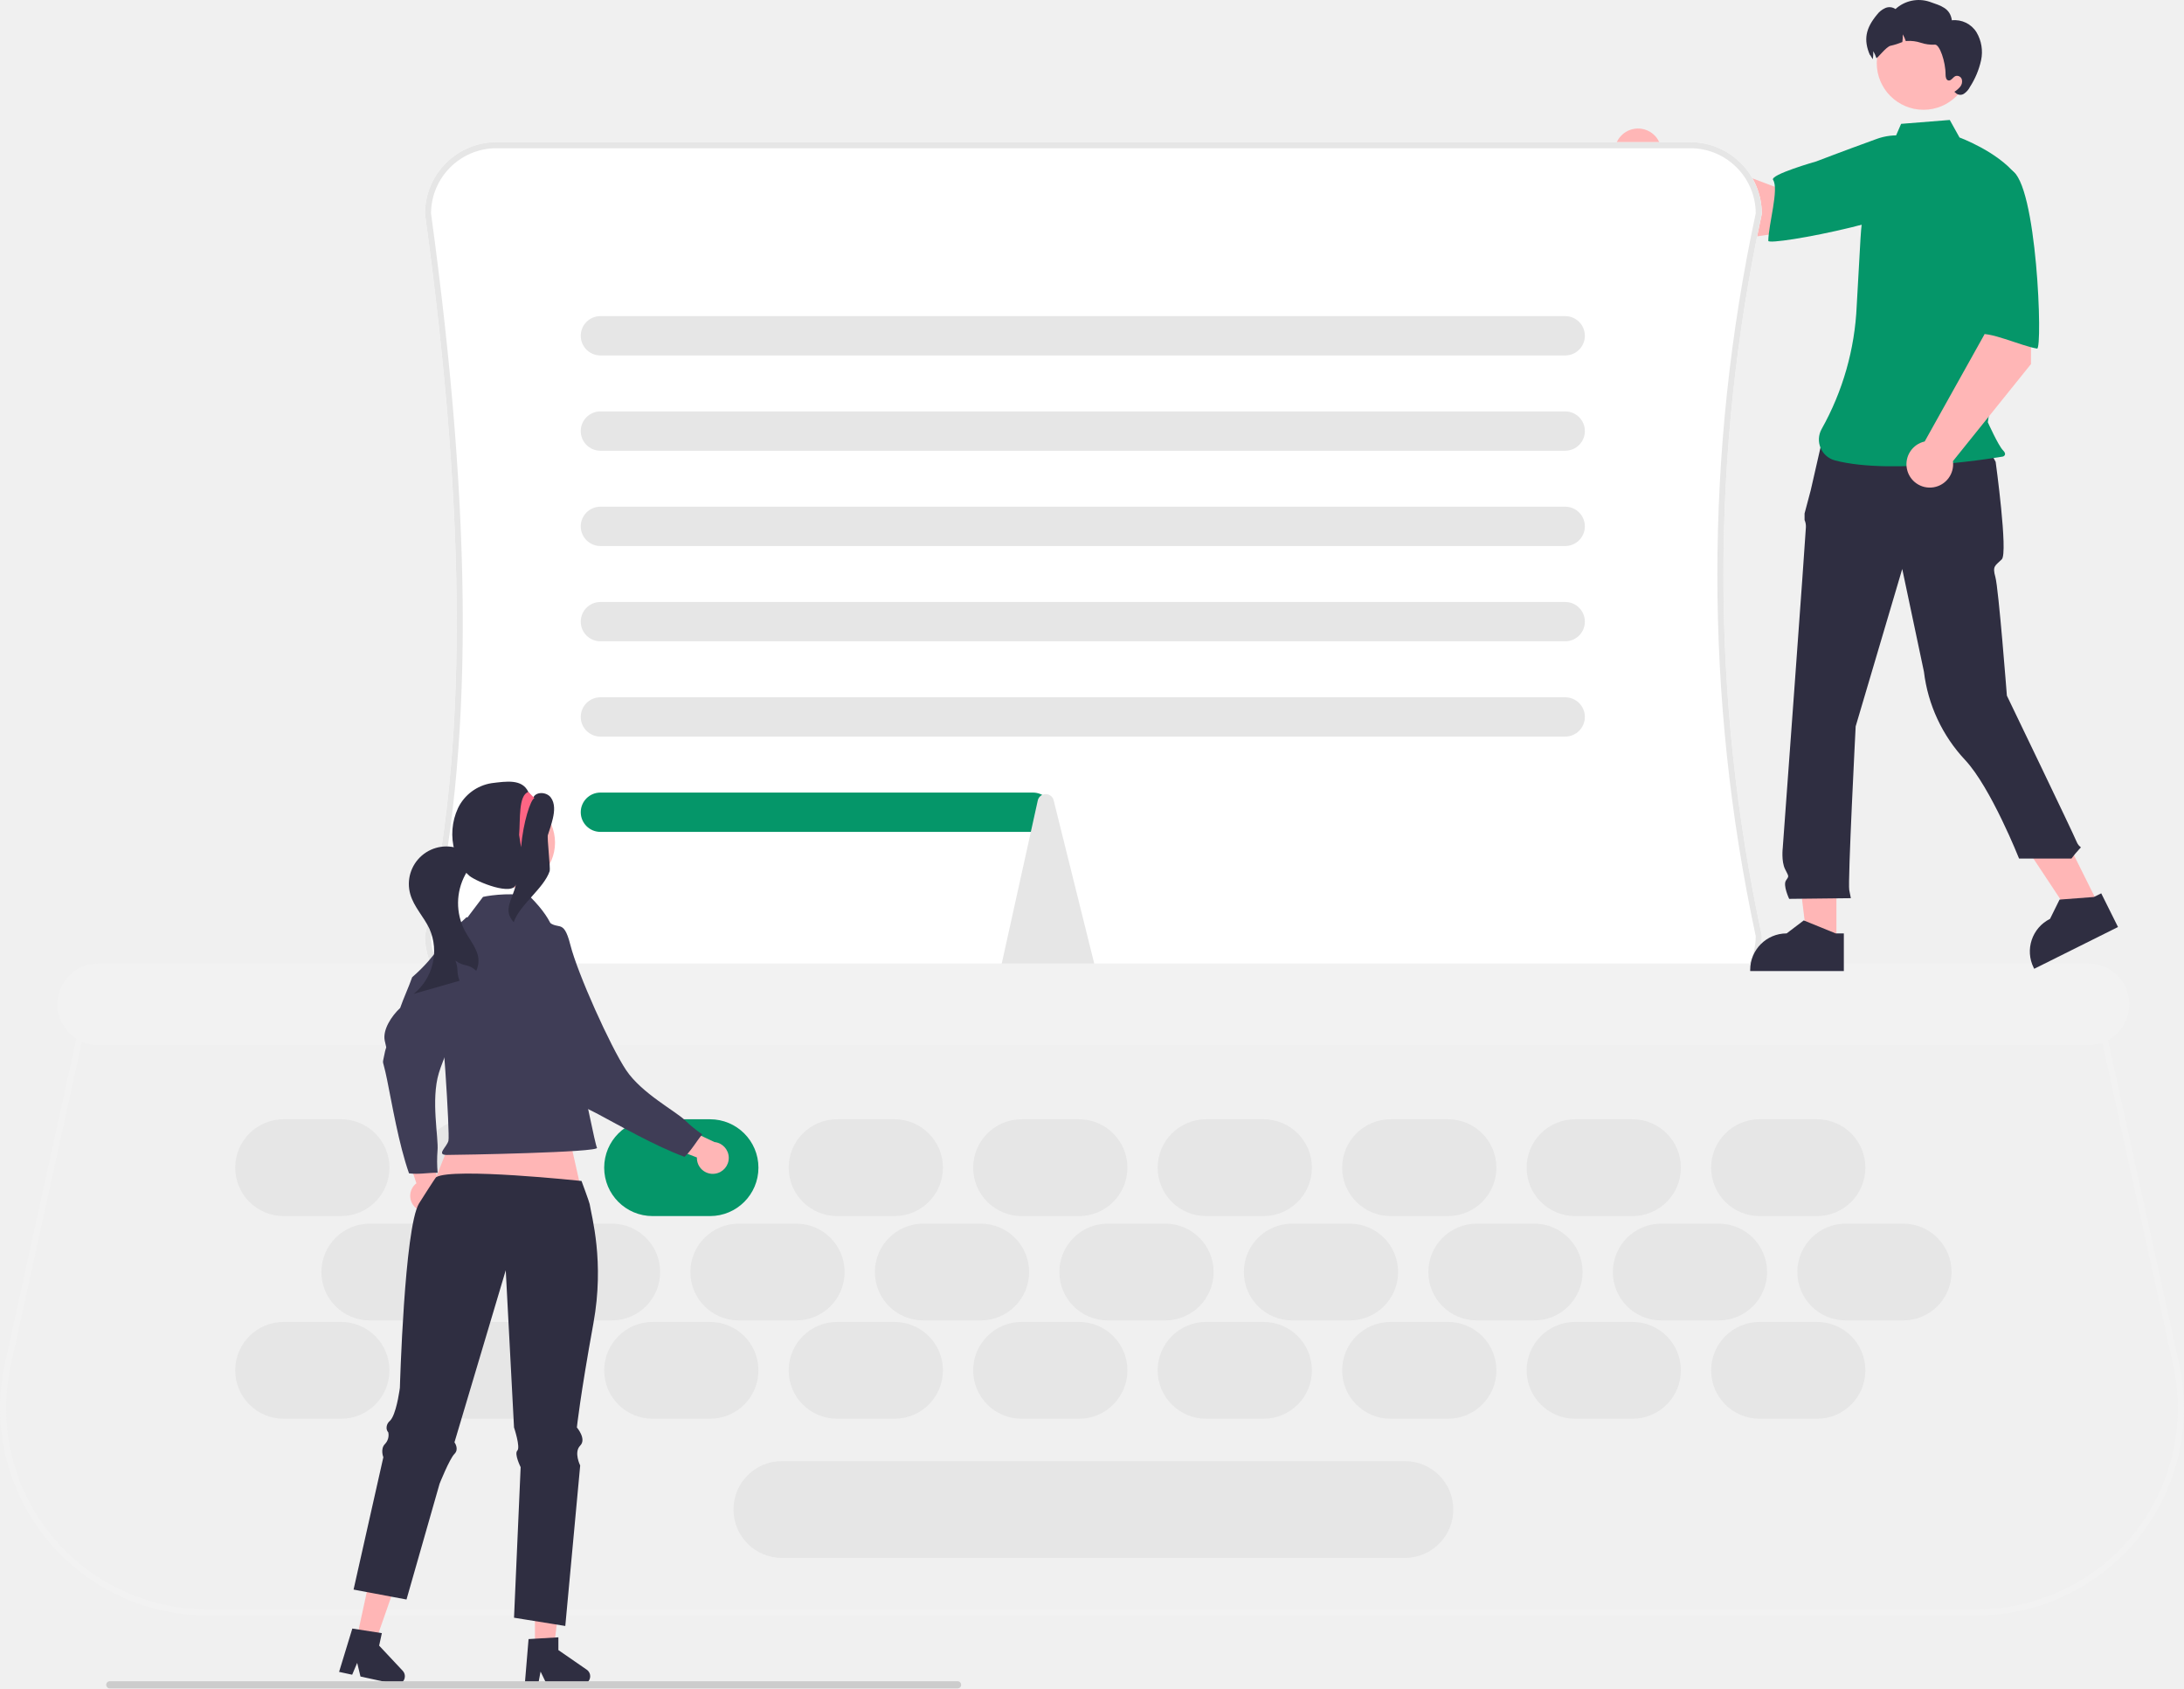
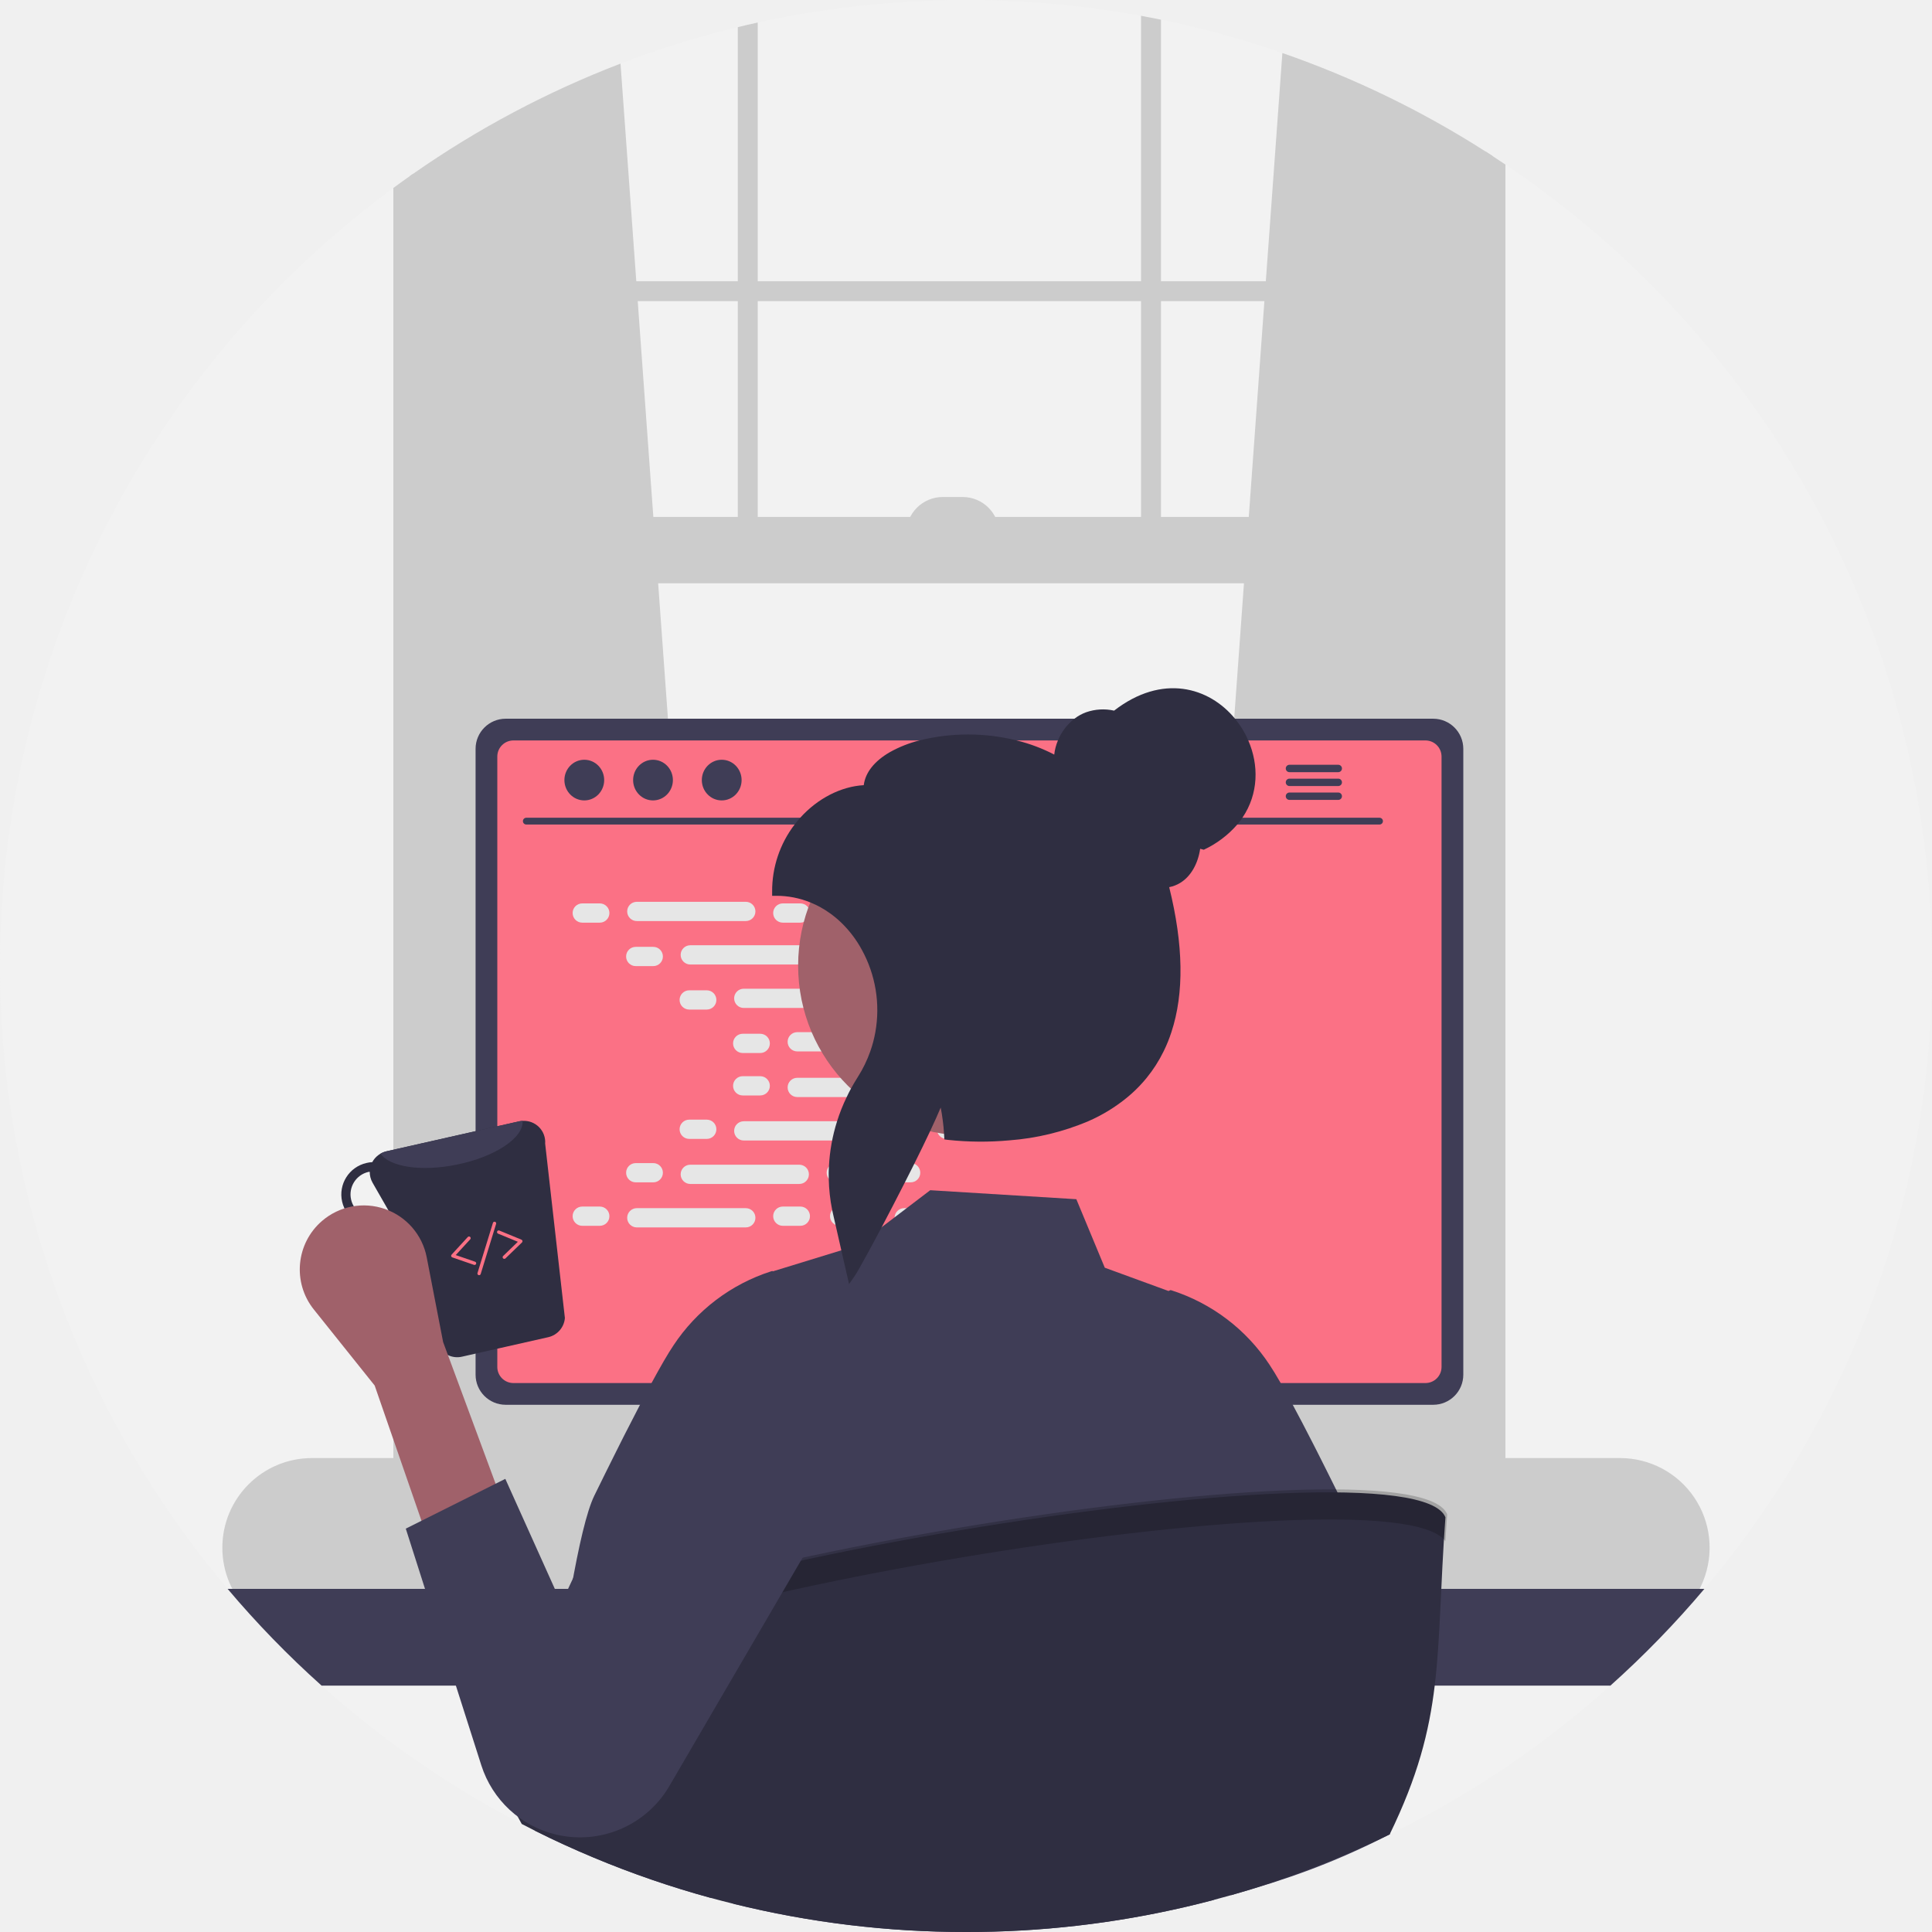
- <svg xmlns="http://www.w3.org/2000/svg" data-name="Layer 1" width="722.113" height="558.151" viewBox="0 0 722.113 558.151">
-   <path d="M892.077,705.041h-585.082a68.496,68.496,0,0,1-66.896-83.213l26.134-118.787H932.84l26.134,118.787a68.496,68.496,0,0,1-66.896,83.213Zm-624.237-200-25.788,117.217a66.497,66.497,0,0,0,64.943,80.783h585.082a66.497,66.497,0,0,0,64.943-80.783l-25.788-117.217Z" transform="translate(-238.4798 -171.0368)" fill="#f2f2f2" />
-   <path d="M817.785,249.415l30.69-4.574-4.848-21.349-18.4,9.267-37.961-14.307a7.717,7.717,0,1,0-5.048,10.199Z" transform="translate(-238.4798 -171.0368)" fill="#ffb6b6" />
-   <path d="M880.164,233.455c-2.373,8.995-57.048,19.141-57.02,17.195.078-5.531,3.593-17.135,1.585-20.146-1.148-1.722,14.313-6.121,14.313-6.121s8.533-3.285,19.596-7.293a19.721,19.721,0,0,1,18.85,2.604S882.537,224.461,880.164,233.455Z" transform="translate(-238.4798 -171.0368)" fill="#059669" />
-   <path d="M351.247,608.037h-19a16,16,0,0,0,0,32h19a16,16,0,0,0,0-32Z" transform="translate(-238.4798 -171.0368)" fill="#e6e6e6" />
-   <path d="M412.247,608.037h-19a16,16,0,0,0,0,32h19a16,16,0,0,0,0-32Z" transform="translate(-238.4798 -171.0368)" fill="#e6e6e6" />
-   <path d="M473.247,608.037h-19a16,16,0,0,0,0,32h19a16,16,0,0,0,0-32Z" transform="translate(-238.4798 -171.0368)" fill="#e6e6e6" />
-   <path d="M534.247,608.037h-19a16,16,0,0,0,0,32h19a16,16,0,0,0,0-32Z" transform="translate(-238.4798 -171.0368)" fill="#e6e6e6" />
-   <path d="M595.247,608.037h-19a16,16,0,0,0,0,32h19a16,16,0,0,0,0-32Z" transform="translate(-238.4798 -171.0368)" fill="#e6e6e6" />
-   <path d="M656.247,608.037h-19a16,16,0,0,0,0,32h19a16,16,0,0,0,0-32Z" transform="translate(-238.4798 -171.0368)" fill="#e6e6e6" />
-   <path d="M717.247,608.037h-19a16,16,0,0,0,0,32h19a16,16,0,0,0,0-32Z" transform="translate(-238.4798 -171.0368)" fill="#e6e6e6" />
-   <path d="M778.247,608.037h-19a16,16,0,0,0,0,32h19a16,16,0,0,0,0-32Z" transform="translate(-238.4798 -171.0368)" fill="#e6e6e6" />
-   <path d="M839.247,608.037h-19a16,16,0,0,0,0,32h19a16,16,0,0,0,0-32Z" transform="translate(-238.4798 -171.0368)" fill="#e6e6e6" />
-   <path d="M351.247,541.037h-19a16,16,0,0,0,0,32h19a16,16,0,0,0,0-32Z" transform="translate(-238.4798 -171.0368)" fill="#e6e6e6" />
-   <path d="M412.247,541.037h-19a16,16,0,0,0,0,32h19a16,16,0,0,0,0-32Z" transform="translate(-238.4798 -171.0368)" fill="#e6e6e6" />
-   <path d="M473.247,541.037h-19a16,16,0,0,0,0,32h19a16,16,0,0,0,0-32Z" transform="translate(-238.4798 -171.0368)" fill="#059669" />
-   <path d="M534.247,541.037h-19a16,16,0,0,0,0,32h19a16,16,0,0,0,0-32Z" transform="translate(-238.4798 -171.0368)" fill="#e6e6e6" />
-   <path d="M595.247,541.037h-19a16,16,0,0,0,0,32h19a16,16,0,0,0,0-32Z" transform="translate(-238.4798 -171.0368)" fill="#e6e6e6" />
-   <path d="M656.247,541.037h-19a16,16,0,0,0,0,32h19a16,16,0,0,0,0-32Z" transform="translate(-238.4798 -171.0368)" fill="#e6e6e6" />
-   <path d="M717.247,541.037h-19a16,16,0,0,0,0,32h19a16,16,0,0,0,0-32Z" transform="translate(-238.4798 -171.0368)" fill="#e6e6e6" />
-   <path d="M778.247,541.037h-19a16,16,0,0,0,0,32h19a16,16,0,0,0,0-32Z" transform="translate(-238.4798 -171.0368)" fill="#e6e6e6" />
-   <path d="M839.247,541.037h-19a16,16,0,0,0,0,32h19a16,16,0,0,0,0-32Z" transform="translate(-238.4798 -171.0368)" fill="#e6e6e6" />
-   <path d="M379.747,575.537h-19a16,16,0,0,0,0,32h19a16,16,0,0,0,0-32Z" transform="translate(-238.4798 -171.0368)" fill="#e6e6e6" />
-   <path d="M440.747,575.537h-19a16,16,0,0,0,0,32h19a16,16,0,0,0,0-32Z" transform="translate(-238.4798 -171.0368)" fill="#e6e6e6" />
-   <path d="M501.747,575.537h-19a16,16,0,0,0,0,32h19a16,16,0,0,0,0-32Z" transform="translate(-238.4798 -171.0368)" fill="#e6e6e6" />
-   <path d="M562.747,575.537h-19a16,16,0,0,0,0,32h19a16,16,0,0,0,0-32Z" transform="translate(-238.4798 -171.0368)" fill="#e6e6e6" />
-   <path d="M623.747,575.537h-19a16,16,0,0,0,0,32h19a16,16,0,0,0,0-32Z" transform="translate(-238.4798 -171.0368)" fill="#e6e6e6" />
-   <path d="M684.747,575.537h-19a16,16,0,0,0,0,32h19a16,16,0,0,0,0-32Z" transform="translate(-238.4798 -171.0368)" fill="#e6e6e6" />
-   <path d="M745.747,575.537h-19a16,16,0,0,0,0,32h19a16,16,0,0,0,0-32Z" transform="translate(-238.4798 -171.0368)" fill="#e6e6e6" />
-   <path d="M806.747,575.537h-19a16,16,0,0,0,0,32h19a16,16,0,0,0,0-32Z" transform="translate(-238.4798 -171.0368)" fill="#e6e6e6" />
-   <path d="M867.747,575.537h-19a16,16,0,0,0,0,32h19a16,16,0,0,0,0-32Z" transform="translate(-238.4798 -171.0368)" fill="#e6e6e6" />
-   <path d="M797.379,504.037H402.615a23.645,23.645,0,0,1-23.618-23.618l.026-.226c13.966-60.428,13.96-136.182-.017-238.402l-.009-.136a23.645,23.645,0,0,1,23.618-23.618H797.379A23.645,23.645,0,0,1,820.997,241.655l-.022.209a566.872,566.872,0,0,0,0,238.346l.022.209A23.645,23.645,0,0,1,797.379,504.037Z" transform="translate(-238.4798 -171.0368)" fill="#fff" />
-   <path d="M797.379,504.037H402.615a23.645,23.645,0,0,1-23.618-23.618l.026-.226c13.966-60.428,13.96-136.182-.017-238.402l-.009-.136a23.645,23.645,0,0,1,23.618-23.618H797.379A23.645,23.645,0,0,1,820.997,241.655l-.022.209a566.872,566.872,0,0,0,0,238.346l.022.209A23.645,23.645,0,0,1,797.379,504.037ZM380.997,480.531a21.643,21.643,0,0,0,21.618,21.506H797.379a21.643,21.643,0,0,0,21.618-21.514,568.845,568.845,0,0,1,0-238.973,21.643,21.643,0,0,0-21.618-21.514H402.615a21.643,21.643,0,0,0-21.618,21.551C394.989,343.956,394.99,419.893,380.997,480.531Z" transform="translate(-238.4798 -171.0368)" fill="#e6e6e6" />
-   <path d="M755.997,288.537h-319a6.5,6.5,0,0,1,0-13h319a6.5,6.5,0,0,1,0,13Z" transform="translate(-238.4798 -171.0368)" fill="#e6e6e6" />
-   <path d="M755.997,320.037h-319a6.5,6.5,0,0,1,0-13h319a6.5,6.5,0,0,1,0,13Z" transform="translate(-238.4798 -171.0368)" fill="#e6e6e6" />
-   <path d="M755.997,351.537h-319a6.5,6.5,0,0,1,0-13h319a6.5,6.5,0,0,1,0,13Z" transform="translate(-238.4798 -171.0368)" fill="#e6e6e6" />
-   <path d="M755.997,383.037h-319a6.5,6.5,0,0,1,0-13h319a6.5,6.5,0,0,1,0,13Z" transform="translate(-238.4798 -171.0368)" fill="#e6e6e6" />
-   <path d="M755.997,414.537h-319a6.5,6.5,0,0,1,0-13h319a6.5,6.5,0,0,1,0,13Z" transform="translate(-238.4798 -171.0368)" fill="#e6e6e6" />
-   <path d="M579.997,446.037h-143a6.5,6.5,0,0,1,0-13h143a6.5,6.5,0,0,1,0,13Z" transform="translate(-238.4798 -171.0368)" fill="#059669" />
-   <path d="M598.178,495.537H571.855a2.658,2.658,0,0,1-2.069-1.02,3.174,3.174,0,0,1-.601-2.652l12.387-56.046a2.7,2.7,0,0,1,5.32-.081l13.936,56.045a3.175,3.175,0,0,1-.558,2.704A2.657,2.657,0,0,1,598.178,495.537Z" transform="translate(-238.4798 -171.0368)" fill="#e6e6e6" />
-   <path d="M928.997,516.537h-658a13.5,13.5,0,0,1,0-27h658a13.5,13.5,0,0,1,0,27Z" transform="translate(-238.4798 -171.0368)" fill="#f2f2f2" />
-   <polygon points="607.193 311.693 597.591 311.692 593.024 274.657 607.195 274.658 607.193 311.693" fill="#ffb6b6" />
-   <path d="M848.121,492.037l-30.96-.001v-.392a12.051,12.051,0,0,1,12.05-12.05h.001l5.655-4.29,10.551,4.291,2.703 0Z" transform="translate(-238.4798 -171.0368)" fill="#2f2e41" />
-   <polygon points="693.95 299.209 685.357 303.492 664.747 272.384 677.431 266.063 693.95 299.209" fill="#ffb6b6" />
-   <path d="M938.774,477.484l-27.709,13.81-.175-.35a12.051,12.051,0,0,1,5.409-16.16l.001-0,3.147-6.363,11.357-.867,2.419-1.206Z" transform="translate(-238.4798 -171.0368)" fill="#2f2e41" />
-   <path d="M841.419,314.529l52.945,1.853,3.959,7.352s4.146,30.079,2.023,32.203-3.185,2.123-2.123,5.84,3.807,39.222,3.807,39.222,21.871,45.366,22.933,48.021,2.123,1.593,1.062,2.654A39.098,39.098,0,0,0,923.369,454.859H906.064s-9.317-23.503-17.846-32.593a51.635,51.635,0,0,1-13.612-29.178l-7.175-33.965L852.036,411.148s-2.654,51.494-2.123,54.149l.531,2.654-20.396.228s-2.123-4.475-1.062-6.067.998-1.158-.297-3.764-.764-7.023-.764-7.023,7.655-104.412,7.655-106.005a5.295,5.295,0,0,0-.441-2.388V340.77l2.034-7.66Z" transform="translate(-238.4798 -171.0368)" fill="#2f2e41" />
-   <path d="M864.246,218.467c-3.446,2.049-5.508,5.813-6.691,9.644a91.389,91.389,0,0,0-3.927,21.835l-1.25,22.187a91.35,91.35,0,0,1-11.627,40.784,7.13,7.13,0,0,0,4.46,10.325c19.189,5.035,55.533-1.287,55.533-1.287s1.548-.516,0-2.064-5.021-9.288-5.021-9.288l4.128-27.117,5.16-54.697c-6.192-7.74-18.645-12.303-18.645-12.303l-3.218-5.792-16.089,1.287Z" transform="translate(-238.4798 -171.0368)" fill="#059669" />
-   <circle cx="635.979" cy="20.834" r="15.455" fill="#ffb8b8" />
-   <path d="M893.503,190.953a26.877,26.877,0,0,1-3.676,8.807,5.995,5.995,0,0,1-2.005,2.277,2.192,2.192,0,0,1-2.785-.348l-.376-.306a7.976,7.976,0,0,0,1.949-1.692,2.716,2.716,0,0,0,.522-2.43,1.673,1.673,0,0,0-2.047-1.093c-.905.355-1.455,1.664-2.402,1.462-.766-.167-.926-1.177-.926-1.97.028-4.149-1.977-10.046-3.53-9.865a12.519,12.519,0,0,1-4.63-.62,12.13,12.13,0,0,0-4.637-.592c-.111.014-.223.035-.341.056a10.267,10.267,0,0,0-1.03-2.249,12.014,12.014,0,0,1-.125,2.548,23.832,23.832,0,0,1-3.857,1.218c-1.434.202-4.588,4.491-4.734,4.052a10.268,10.268,0,0,0-1.03-2.249,12.014,12.014,0,0,1-.125,2.548c-.007.035-.007.063-.014.097-.696-.926-1.121-2.054-.884-1.191-2.332-5.277-1.427-9.058,2.242-13.506a7.055,7.055,0,0,1,2.75-2.207,3.468,3.468,0,0,1,3.384.334,11.384,11.384,0,0,1,11.292-2.409c3.822,1.33,6.767,2.11,7.352,6.12a8.509,8.509,0,0,1,8.153,3.968A12.85,12.85,0,0,1,893.503,190.953Z" transform="translate(-238.4798 -171.0368)" fill="#2f2e41" />
-   <path d="M909.997,291.385l.025-31.029-21.832,1.63,6.437,19.57-19.775,35.421a7.717,7.717,0,1,0,9.338,6.504Z" transform="translate(-238.4798 -171.0368)" fill="#ffb6b6" />
-   <path d="M903.458,227.33c8.544,3.68,10.475,59.255,8.554,58.939-5.458-.896-16.413-6.093-19.688-4.554-1.873.88-3.932-15.062-3.932-15.062s-1.984-8.926-4.308-20.461a19.721,19.721,0,0,1,5.369-18.256S894.914,223.651,903.458,227.33Z" transform="translate(-238.4798 -171.0368)" fill="#059669" />
-   <path d="M375.817,570.227a5.239,5.239,0,0,1,.342-8.026l-5.866-17.669,9.343,2.51,4.138,16.394a5.267,5.267,0,0,1-7.957,6.791Z" transform="translate(-238.4798 -171.0368)" fill="#ffb6b6" />
-   <path d="M392.751,474.231c1.55.889,10.722-1.313,12.514-.687-.989,6.033,4.382,3.769-1.45,11.692s-17.578,31.679-20.247,40.558-.027,21.391-.427,25.599a43.667,43.667,0,0,0,.036,7.324c-3.151-.04-6.257.614-9.457.196-3.413-9.657-5.708-23.403-7.266-31s-1.615-4.384-.901-8.183.888-1.038.137-4.672,2.285-8.2,5.091-10.803c1.21-3.479,2.773-6.723,3.97-10.165C383.525,486.435,384.102,482.013,392.751,474.231Z" transform="translate(-238.4798 -171.0368)" fill="#3f3d56" />
-   <path d="M474.884,559.027a5.239,5.239,0,0,1-5.979-5.365l-17.369-6.701,7.876-5.618,15.286,7.225a5.267,5.267,0,0,1,.185,10.459Z" transform="translate(-238.4798 -171.0368)" fill="#ffb6b6" />
-   <path d="M411.534,484.94c1.671-.632,5.801-9.113,7.423-10.098,4.029,4.598,5.695-.987,8.105,8.551s13.284,33.706,18.443,41.409,16.497,13.617,19.492,16.6a43.666,43.666,0,0,0,5.677,4.627c-2.033,2.407-3.503,5.221-5.859,7.426-9.625-3.503-21.695-10.468-28.551-14.094s-4.411-1.54-6.89-4.506-.237-1.345-3.52-3.075-4.878-6.976-5.105-10.797c-1.917-3.145-3.428-6.413-5.325-9.526C415.093,499.819,412.046,496.563,411.534,484.94Z" transform="translate(-238.4798 -171.0368)" fill="#3f3d56" />
-   <polygon points="186.123 366.39 194.791 405.071 139.247 401.616 154.351 363.627 186.123 366.39" fill="#ffb6b6" />
-   <polygon points="176.874 544.917 183.113 544.916 186.081 520.851 176.873 520.851 176.874 544.917" fill="#ffb6b6" />
-   <path d="M413.241,712.875l9.863-.589v4.226l9.377,6.476a2.64,2.64,0,0,1-1.5,4.812h-11.742l-2.024-4.18-.79,4.18h-4.427Z" transform="translate(-238.4798 -171.0368)" fill="#2f2e41" />
-   <polygon points="117.905 541.813 124.002 543.135 132.005 520.246 123.006 518.294 117.905 541.813" fill="#ffb6b6" />
-   <path d="M354.972,709.393l9.764,1.516-.896,4.13,7.791,8.317a2.64,2.64,0,0,1-2.486,4.384l-11.475-2.489-1.092-4.514-1.658,3.917-4.327-.939Z" transform="translate(-238.4798 -171.0368)" fill="#2f2e41" />
-   <path d="M434.689,608.453c-4.379,24.065-5.473,34.455-5.473,34.455s3.284,3.828,1.095,6.018,0,6.562,0,6.562l-4.923,53.053-3.963-.642-9.546-1.535-3.443-.556,2.189-49.769s-2.189-4.379-1.095-5.473c1.095-1.095-1.095-7.657-1.095-7.657l-2.734-51.958-16.958,56.881s1.645,2.189,0,3.828c-1.639,1.639-4.917,9.846-4.917,9.846l-10.085,35.287-.856,2.997-5.259-.985-5.724-1.076-1.052-.196-1.871-.355-1.205-.226-.41-.073-1.981-.373.599-2.66.312-1.4,8.531-37.892.196-.875.208-.923s-1.095-2.734.544-4.379a4.274,4.274,0,0,0,1.095-3.828,1.493,1.493,0,0,1-.147-.183,2.27,2.27,0,0,1-.391-.893,2.961,2.961,0,0,1,1.089-2.752,4.67,4.67,0,0,0,.777-1.113c1.663-3.15,2.501-9.822,2.501-9.822s1.48-52.845,6.323-60.917c.257-.422,5.399-8.523,5.668-8.688,5.467-3.278,48.063,1.25,48.063,1.25s2.58,6.931,2.696,7.652C434.075,573.136,438.401,588.039,434.689,608.453Z" transform="translate(-238.4798 -171.0368)" fill="#2f2e41" />
-   <path d="M421.746,481.165s.922-4.784-7.935-13.641c-4.689-1.563-12.813-.652-15.629,0-13.024,17.192-10.692,14.159-14.083,23.764a13.529,13.529,0,0,0-.928,6.838c1.563,7.815,4.1,47.928,3.579,50.012s-4.168,4.689-.521,4.689,50.675-.823,49.633-2.386S421.746,481.165,421.746,481.165Z" transform="translate(-238.4798 -171.0368)" fill="#3f3d56" />
-   <circle cx="168.577" cy="278.545" r="14.938" fill="#ffb6b6" />
-   <path d="M394.401,455.23c-.082,1.812-1.217,3.373-2.094,4.959a19.789,19.789,0,0,0-.184,18.46c1.219,2.313,2.907,4.377,3.875,6.806a7.731,7.731,0,0,1-.061,6.522c-2.618-2.519-3.896-1.189-6.869-3.388,1.169,3.277.172,3.383,1.346,6.657q-7.569,2.161-15.144,4.334a18.252,18.252,0,0,0,5.221-21.482c-1.846-3.958-5.146-7.221-6.347-11.427a12.399,12.399,0,0,1,17.042-14.713C392.886,451.472,394.483,453.447,394.401,455.23Z" transform="translate(-238.4798 -171.0368)" fill="#2f2e41" />
-   <path d="M413.163,432.839c-2.009-4.389-7.309-3.496-12.101-2.917a14.894,14.894,0,0,0-11.159,8.281,20.353,20.353,0,0,0-1.104,14.128,15.478,15.478,0,0,0,4.887,8.239c2.531,2.035,14.429,6.849,15.419,2.704-1.238,5.408-4.46,8.486-.773,12.631,1.91-5.737,9.985-11.186,11.895-16.922.287-.864-.893-11.013-.606-11.876.606-1.82,1.213-3.644,1.651-5.511.55-2.346.762-5.037-.696-6.956s-5.129-1.994-5.866.301" transform="translate(-238.4798 -171.0368)" fill="#2f2e41" />
-   <path d="M410.758,451.107l-.639-4.065c.434-5.056-.274-13.097,3.043-14.203l2.029,2.029C413.909,435.296,411.467,442.856,410.758,451.107Z" transform="translate(-238.4798 -171.0368)" fill="#ff6584" />
-   <path d="M556.269,727.998a1.186,1.186,0,0,1-1.19,1.19h-280.29a1.19,1.19,0,1,1,0-2.38h280.29A1.187,1.187,0,0,1,556.269,727.998Z" transform="translate(-238.4798 -171.0368)" fill="#ccc" />
-   <path d="M702.997,654.041h-206a16,16,0,0,0,0,32h206a16,16,0,0,0,0-32Z" transform="translate(-238.4798 -171.0368)" fill="#e6e6e6" />
+ <svg xmlns="http://www.w3.org/2000/svg" data-name="Layer 1" width="578" height="578" viewBox="0 0 578 578">
+   <path d="M889,450a287.861,287.861,0,0,1-68.09,186.34c-1.6,1.9-3.23,3.77-4.89,5.63a290.588,290.588,0,0,1-67.49,55.99q-8.67,5.205-17.72,9.81c-.61.31-1.23.62-1.84.92-.73.37-1.47.73-2.21,1.09A286.159,286.159,0,0,1,679.24,728q-2.55.72-5.11,1.4a288.588,288.588,0,0,1-65.84,9.49c-1.16.03-2.3.05-3.4.07-.39.01-.77.02-1.15.02-1.25.01-2.49.02-3.74.02a289.271,289.271,0,0,1-69.54-8.43q-3.42-.84-6.81-1.77a285.473,285.473,0,0,1-34.97-12.03q-9-3.75-17.68-8.09c-1.31-.66-2.62-1.32-3.91-2-.55-.27-1.09-.56-1.63-.84a290.458,290.458,0,0,1-81.65-64.06c-1.6-1.79-3.17-3.61-4.72-5.44a289.025,289.025,0,0,1,49.59-419.1c1.64-1.21,3.29-2.41,4.96-3.58q.495-.345.99-.69a286.753,286.753,0,0,1,97.1-43.85c1.98-.49,3.96-.95,5.96-1.38a291.798,291.798,0,0,1,114.68-2.01c1.99.37,3.98.75,5.96,1.16a287.281,287.281,0,0,1,97.1,39.43c.66.42,1.32.84,1.98,1.28,1.33.86,2.66,1.74,3.97,2.63A288.686,288.686,0,0,1,889,450Z" transform="translate(-311 -161)" fill="#f2f2f2" />
+   <path d="M527,599.51l-92.37,8.2-.99.09V213.66q.495-.345.99-.69a288.323,288.323,0,0,1,62.01-32.94l4.72,65.1.43,5.96,4.67,64.56L507.9,335.51l18.93,261.7Z" transform="translate(-311 -161)" fill="#ccc" />
+   <path d="M755.43,206.32c.66.42,1.32.84,1.98,1.28V607.8l-1.98-.18-91.37-8.11.17-2.3L683.16,335.51l1.44-19.86,4.67-64.56.43-5.96,4.95-68.27A287.687,287.687,0,0,1,755.43,206.32Z" transform="translate(-311 -161)" fill="#ccc" />
+   <path d="M755.43,206.32V613.26c0,7.81-5.38,14.16-12,14.16H446.63c-5.48,0-10.13-4.36-11.54-10.31a16.108,16.108,0,0,1-.46-3.85V212.97q-.495.345-.99.69c-1.67,1.17-3.32,2.37-4.96,3.58V613.26a22.919,22.919,0,0,0,6.18,16,17.06,17.06,0,0,0,7.78,4.66,15.118,15.118,0,0,0,3.99.53h296.8a15.249,15.249,0,0,0,4-.53c7.98-2.15,13.95-10.59,13.95-20.66V210.23c-1.31-.89-2.64-1.77-3.97-2.63C756.75,207.16,756.09,206.74,755.43,206.32Z" transform="translate(-311 -161)" fill="#ccc" />
+   <rect x="120.655" y="84.134" width="326.752" height="5.959" fill="#ccc" />
+   <path d="M531.73,169.12c1.98-.49,3.96-.95,5.96-1.38V329.55h-5.96Z" transform="translate(-311 -161)" fill="#ccc" />
+   <path d="M652.37,165.73c1.99.37,3.98.75,5.96,1.16V329.55h-5.96Z" transform="translate(-311 -161)" fill="#ccc" />
+   <path d="M795.65,597.21H404.34a26.82,26.82,0,0,0,0,53.64H795.65a26.76,26.76,0,0,0,20.12-9.11,27.096,27.096,0,0,0,3.02-4.18,25.54,25.54,0,0,0,1.75-3.56,26.803,26.803,0,0,0-24.89-36.79Z" transform="translate(-311 -161)" fill="#ccc" />
+   <rect x="122.642" y="154.649" width="324.766" height="19.863" fill="#ccc" />
+   <path d="M282.045,148.69h5.959a10.925,10.925,0,0,1,10.925,10.925v0a0,0,0,0,1,0,0h-27.809a0,0,0,0,1,0,0v0a10.925,10.925,0,0,1,10.925-10.925Z" fill="#ccc" />
+   <path d="M820.91,636.34a289.004,289.004,0,0,1-28.12,28.95H407.21a289.004,289.004,0,0,1-28.12-28.95Z" transform="translate(-311 -161)" fill="#3f3d56" />
+   <path d="M632.28,536.07H567.36a3.175,3.175,0,0,0-1.03.16,3.448,3.448,0,0,0-2.43,3.3V642.09h71.85V539.53A3.463,3.463,0,0,0,632.28,536.07Zm-24.57,50.6a7.531,7.531,0,0,1-1.56,4.6,7.665,7.665,0,0,1-13.78-4.6v-11.9a7.67,7.67,0,0,1,15.34,0Z" transform="translate(-311 -161)" fill="#2f2e41" />
+   <path d="M563.68,638.81v9.89a1.94,1.94,0,0,0,1.93,1.94h68.43a1.946,1.946,0,0,0,1.93-1.94v-9.89Z" transform="translate(-311 -161)" fill="#3f3d56" />
+   <path d="M739.78,376.02H462.28a9.011,9.011,0,0,0-9,8.99V572.27a9.007,9.007,0,0,0,9,9h277.5a9.007,9.007,0,0,0,9-9V385.01A9.012,9.012,0,0,0,739.78,376.02Z" transform="translate(-311 -161)" fill="#3f3d56" />
+   <path d="M737.46,382.52H464.59a4.82,4.82,0,0,0-4.81,4.82V569.96a4.818,4.818,0,0,0,4.81,4.81H737.46a4.818,4.818,0,0,0,4.81-4.81V387.34A4.821,4.821,0,0,0,737.46,382.52Z" transform="translate(-311 -161)" fill="#fb7185" />
+   <path d="M687.24,650.48l-2.52-11.97a2.992,2.992,0,0,0-1.86-2.17,2.894,2.894,0,0,0-1.06-.2H524.49a2.895,2.895,0,0,0-1.06.2,2.993,2.993,0,0,0-1.86,2.17l-2.52,11.97a2.987,2.987,0,0,0,2.92,3.6H684.31a2.948,2.948,0,0,0,2.32-1.11A2.985,2.985,0,0,0,687.24,650.48Z" transform="translate(-311 -161)" fill="#2f2e41" />
+   <rect x="214.643" y="477.296" width="5" height="3" rx="0.488" fill="#3f3d56" />
+   <rect x="224.643" y="477.296" width="5" height="3" rx="0.488" fill="#3f3d56" />
+   <rect x="234.643" y="477.296" width="5" height="3" rx="0.488" fill="#3f3d56" />
+   <rect x="244.643" y="477.296" width="5" height="3" rx="0.488" fill="#3f3d56" />
+   <rect x="254.643" y="477.296" width="5" height="3" rx="0.488" fill="#3f3d56" />
+   <rect x="264.643" y="477.296" width="5" height="3" rx="0.488" fill="#3f3d56" />
+   <rect x="274.643" y="477.296" width="5" height="3" rx="0.488" fill="#3f3d56" />
+   <rect x="284.643" y="477.296" width="5" height="3" rx="0.488" fill="#3f3d56" />
+   <rect x="294.643" y="477.296" width="5" height="3" rx="0.488" fill="#3f3d56" />
+   <rect x="304.643" y="477.296" width="5" height="3" rx="0.488" fill="#3f3d56" />
+   <rect x="314.643" y="477.296" width="5" height="3" rx="0.488" fill="#3f3d56" />
+   <rect x="324.643" y="477.296" width="5" height="3" rx="0.488" fill="#3f3d56" />
+   <rect x="334.643" y="477.296" width="5" height="3" rx="0.488" fill="#3f3d56" />
+   <rect x="344.643" y="477.296" width="5" height="3" rx="0.488" fill="#3f3d56" />
+   <rect x="354.643" y="477.296" width="5" height="3" rx="0.488" fill="#3f3d56" />
+   <rect x="364.643" y="477.296" width="5" height="3" rx="0.488" fill="#3f3d56" />
+   <rect x="214.525" y="482.296" width="5" height="3" rx="0.488" fill="#3f3d56" />
+   <rect x="224.525" y="482.296" width="5" height="3" rx="0.488" fill="#3f3d56" />
+   <rect x="234.525" y="482.296" width="5" height="3" rx="0.488" fill="#3f3d56" />
+   <rect x="244.525" y="482.296" width="5" height="3" rx="0.488" fill="#3f3d56" />
+   <rect x="254.525" y="482.296" width="5" height="3" rx="0.488" fill="#3f3d56" />
+   <rect x="264.525" y="482.296" width="5" height="3" rx="0.488" fill="#3f3d56" />
+   <rect x="274.525" y="482.296" width="5" height="3" rx="0.488" fill="#3f3d56" />
+   <rect x="284.525" y="482.296" width="5" height="3" rx="0.488" fill="#3f3d56" />
+   <rect x="294.525" y="482.296" width="5" height="3" rx="0.488" fill="#3f3d56" />
+   <rect x="304.525" y="482.296" width="5" height="3" rx="0.488" fill="#3f3d56" />
+   <rect x="314.525" y="482.296" width="5" height="3" rx="0.488" fill="#3f3d56" />
+   <rect x="324.525" y="482.296" width="5" height="3" rx="0.488" fill="#3f3d56" />
+   <rect x="334.525" y="482.296" width="5" height="3" rx="0.488" fill="#3f3d56" />
+   <rect x="344.525" y="482.296" width="5" height="3" rx="0.488" fill="#3f3d56" />
+   <rect x="354.525" y="482.296" width="5" height="3" rx="0.488" fill="#3f3d56" />
+   <rect x="364.525" y="482.296" width="5" height="3" rx="0.488" fill="#3f3d56" />
+   <rect x="262.525" y="488.296" width="40" height="3" rx="0.488" fill="#3f3d56" />
+   <path d="M723.748,407.677H468.425a1.016,1.016,0,0,1,0-2.031H723.748a1.016,1.016,0,0,1,0,2.031Z" transform="translate(-311 -161)" fill="#3f3d56" />
+   <ellipse cx="174.805" cy="233.379" rx="5.95" ry="6.083" fill="#3f3d56" />
+   <ellipse cx="195.361" cy="233.379" rx="5.95" ry="6.083" fill="#3f3d56" />
+   <ellipse cx="215.917" cy="233.379" rx="5.95" ry="6.083" fill="#3f3d56" />
+   <path d="M711.37,389.8h-14.6a1.105,1.105,0,0,0,0,2.21h14.6a1.105,1.105,0,0,0,0-2.21Z" transform="translate(-311 -161)" fill="#3f3d56" />
+   <path d="M711.37,393.95h-14.6a1.105,1.105,0,0,0,0,2.21h14.6a1.105,1.105,0,0,0,0-2.21Z" transform="translate(-311 -161)" fill="#3f3d56" />
+   <path d="M711.37,398.1h-14.6a1.105,1.105,0,0,0,0,2.21h14.6a1.105,1.105,0,0,0,0-2.21Z" transform="translate(-311 -161)" fill="#3f3d56" />
+   <rect x="171.314" y="270.273" width="11.006" height="5.76" rx="2.88" fill="#e6e6e6" />
+   <rect x="231.314" y="270.273" width="11.006" height="5.76" rx="2.88" fill="#e6e6e6" />
+   <rect x="248.314" y="270.273" width="11.006" height="5.76" rx="2.88" fill="#e6e6e6" />
+   <rect x="187.634" y="269.793" width="38.366" height="5.76" rx="2.88" fill="#e6e6e6" />
+   <rect x="267.634" y="269.793" width="38.366" height="5.76" rx="2.88" fill="#e6e6e6" />
+   <rect x="187.314" y="283.273" width="11.006" height="5.76" rx="2.88" fill="#e6e6e6" />
+   <rect x="247.314" y="283.273" width="11.006" height="5.76" rx="2.88" fill="#e6e6e6" />
+   <rect x="264.314" y="283.273" width="11.006" height="5.76" rx="2.88" fill="#e6e6e6" />
+   <rect x="203.634" y="282.793" width="38.366" height="5.76" rx="2.88" fill="#e6e6e6" />
+   <rect x="283.634" y="282.793" width="38.366" height="5.76" rx="2.88" fill="#e6e6e6" />
+   <rect x="203.314" y="296.273" width="11.006" height="5.76" rx="2.88" fill="#e6e6e6" />
+   <rect x="263.314" y="296.273" width="11.006" height="5.76" rx="2.88" fill="#e6e6e6" />
+   <rect x="280.314" y="296.273" width="11.006" height="5.76" rx="2.88" fill="#e6e6e6" />
+   <rect x="219.634" y="295.793" width="38.366" height="5.76" rx="2.88" fill="#e6e6e6" />
+   <rect x="299.634" y="295.793" width="38.366" height="5.76" rx="2.88" fill="#e6e6e6" />
+   <rect x="219.314" y="309.273" width="11.006" height="5.76" rx="2.88" fill="#e6e6e6" />
+   <rect x="279.314" y="309.273" width="11.006" height="5.76" rx="2.88" fill="#e6e6e6" />
+   <rect x="296.314" y="309.273" width="11.006" height="5.76" rx="2.88" fill="#e6e6e6" />
+   <rect x="235.634" y="308.793" width="38.366" height="5.76" rx="2.88" fill="#e6e6e6" />
+   <rect x="231.314" y="360.967" width="11.006" height="5.76" rx="2.88" fill="#e6e6e6" />
+   <rect x="248.314" y="360.967" width="11.006" height="5.76" rx="2.88" fill="#e6e6e6" />
+   <rect x="267.634" y="361.447" width="38.366" height="5.76" rx="2.88" fill="#e6e6e6" />
+   <rect x="171.314" y="360.967" width="11.006" height="5.76" rx="2.88" fill="#e6e6e6" />
+   <rect x="187.634" y="361.447" width="38.366" height="5.76" rx="2.88" fill="#e6e6e6" />
+   <rect x="187.314" y="347.967" width="11.006" height="5.76" rx="2.88" fill="#e6e6e6" />
+   <rect x="247.314" y="347.967" width="11.006" height="5.76" rx="2.88" fill="#e6e6e6" />
+   <rect x="264.314" y="347.967" width="11.006" height="5.76" rx="2.88" fill="#e6e6e6" />
+   <rect x="203.634" y="348.447" width="38.366" height="5.76" rx="2.88" fill="#e6e6e6" />
+   <rect x="203.314" y="334.967" width="11.006" height="5.76" rx="2.88" fill="#e6e6e6" />
+   <rect x="263.314" y="334.967" width="11.006" height="5.76" rx="2.88" fill="#e6e6e6" />
+   <rect x="280.314" y="334.967" width="11.006" height="5.76" rx="2.88" fill="#e6e6e6" />
+   <rect x="219.634" y="335.447" width="38.366" height="5.76" rx="2.88" fill="#e6e6e6" />
+   <rect x="219.314" y="321.967" width="11.006" height="5.76" rx="2.88" fill="#e6e6e6" />
+   <rect x="279.314" y="321.967" width="11.006" height="5.76" rx="2.88" fill="#e6e6e6" />
+   <rect x="296.314" y="321.967" width="11.006" height="5.76" rx="2.88" fill="#e6e6e6" />
+   <rect x="235.634" y="322.447" width="38.366" height="5.76" rx="2.88" fill="#e6e6e6" />
+   <path d="M726.81,709.77c-.61.31-1.23.62-1.84.92-15.8,7.9-28.44,12.39-45.73,17.31-1.46-16.3-2.87-44.95-4.24-62.71-.36-4.61-.72-8.48-1.07-11.21a15.182,15.182,0,0,0-.88-4.25l.06,4.25.15,11.21.87,64.11a288.588,288.588,0,0,1-65.84,9.49c-1.16.03-2.3.05-3.4.07-.39.01-.77.02-1.15.02-1.25.01-2.49.02-3.74.02a289.271,289.271,0,0,1-69.54-8.43c.49-16.13.98-44.46,1.45-65.28.1-4.07.19-7.86.29-11.21.19-7.16.39-12.32.58-14.05a4.361,4.361,0,0,0-.39.97,97.154,97.154,0,0,0-1.89,13.08c-.35,3.35-.7,7.14-1.05,11.21-1.86,21.63-3.8,51.04-5.8,63.51a285.473,285.473,0,0,1-34.97-12.03q-9-3.75-17.68-8.09c1.1-7.2,2.25-15.27,3.43-23.64.92-6.49,1.87-13.16,2.84-19.75,1.5-10.18,3.04-20.16,4.6-28.95,2.28-12.84,4.62-23.16,6.94-27.9,2.2-4.5,4.4-8.94,6.53-13.19.74-1.49,1.48-2.96,2.2-4.39.17-.34.34-.67.51-1,1.53-3.01,3.01-5.89,4.42-8.59,1.21-2.31,2.36-4.49,3.45-6.5,2.64-4.88,4.88-8.77,6.54-11.23a55.257,55.257,0,0,1,29.28-22.21l.3-.08.21.09,20.45-6.28,2.99-.92,2.01-.62,7.08-5.39,3.85-2.93,3.61-2.75,7.06-5.37,43.71,2.69,8.51,20.49,19.06,6.97.33-.15.29-.12.3.08a55.306,55.306,0,0,1,29.28,22.21c.94,1.41,2.08,3.27,3.37,5.52,1.1,1.91,2.3,4.09,3.6,6.5,1.85,3.43,3.87,7.3,6.01,11.49.47.92.95,1.86,1.43,2.81q1.335,2.64,2.71,5.39c2.13,4.25,4.33,8.69,6.53,13.2,1.91,3.91,3.84,11.95,5.74,22.18,1.57,8.5,3.13,18.52,4.64,28.95,1.98,13.52-.13,29.71,1.66,42.15C726.58,708.23,726.7,709,726.81,709.77Z" transform="translate(-311 -161)" fill="#3f3d56" />
+   <circle cx="289.615" cy="288.888" r="50.836" fill="#a0616a" />
+   <path d="M684.45,382.52a26.608,26.608,0,0,0-3.97-6.5c-7.72-9.43-21.76-13.58-36.17-2.42a15.279,15.279,0,0,0-8.35.48,12.91,12.91,0,0,0-3.52,1.94,15.97,15.97,0,0,0-4.94,6.5,15.522,15.522,0,0,0-1.1,4.23,50.565,50.565,0,0,0-11.23-4.23,60.34,60.34,0,0,0-29.13,0,36.544,36.544,0,0,0-8.78,3.48c-4.68,2.7-7.37,6.11-7.85,9.9-6.75.38-13.77,3.93-19,9.75-.59.65-1.16,1.33-1.69,2.03A32.709,32.709,0,0,0,542,427.73V429h1.27a26.87,26.87,0,0,1,10.15,1.98,27.585,27.585,0,0,1,5.89,3.25,28.764,28.764,0,0,1,3.37,2.8,33.483,33.483,0,0,1,6.12,8.05,37.459,37.459,0,0,1,4.08,24.71,36.2,36.2,0,0,1-1.52,5.76,37.584,37.584,0,0,1-3.71,7.63c-.06.09-.11.18-.17.27-.67,1.07-1.31,2.16-1.91,3.26-.45.82-.87,1.66-1.26,2.5a51.957,51.957,0,0,0-2.88,7.24,53.586,53.586,0,0,0-2.44,13.54c-.07,1.22-.09,2.44-.05,3.66a51.979,51.979,0,0,0,1.03,9.36c.09.42.18.83.27,1.25l.73,3.19,1.73,7.61,1.2,5.24,1.11,4.86,1.64-2.35c.56-.8,1.97-3.26,3.86-6.74,1.25-2.27,2.7-4.98,4.27-7.94,2.19-4.15,4.59-8.78,6.94-13.4.95-1.87,1.89-3.73,2.8-5.55,1.72-3.45,3.34-6.78,4.73-9.74,1.28-2.73,2.37-5.15,3.18-7.09.25,1.27.46,2.56.62,3.86.18,1.32.31,2.66.38,4,.02.2.03.41.04.61l.04.82.01.24,1.06.14a93.022,93.022,0,0,0,18.4.14h.01a74.862,74.862,0,0,0,23.56-5.71,49.257,49.257,0,0,0,11.8-7.24,41.3,41.3,0,0,0,4.66-4.52c.36-.41.71-.82,1.05-1.24a41.125,41.125,0,0,0,5.05-7.9,41.802,41.802,0,0,0,2.34-5.76c3.84-11.63,3.62-26.14-.66-43.38a9.923,9.923,0,0,0,3.27-1.26c3.14-1.89,5.32-5.64,6-10.22l1.08.29a30.104,30.104,0,0,0,10.01-7.54,24.115,24.115,0,0,0,1.54-2.03C687.58,398.45,687.62,389.81,684.45,382.52Z" transform="translate(-311 -161)" fill="#2f2e41" />
+   <polygon points="206.32 475.296 214.817 442.504 222.32 470.8 206.32 475.296" opacity="0.2" />
+   <path d="M743.43,614.93c-3.04,41.88.11,60.32-16.67,94.85A286.159,286.159,0,0,1,679.24,728q-2.55.72-5.11,1.4a288.588,288.588,0,0,1-65.84,9.49c-1.16.03-2.3.05-3.4.07-.39.01-.77.02-1.15.02-1.25.01-2.49.02-3.74.02a289.271,289.271,0,0,1-69.54-8.43q-3.42-.84-6.81-1.77a285.473,285.473,0,0,1-34.97-12.03q-9-3.75-17.68-8.09c-1.31-.66-2.62-1.32-3.91-2-6.63-11.66-10.4-25.84-10.48-42.88C461.2,634.44,733.29,589.61,743.43,614.93Z" transform="translate(-311 -161)" fill="#2f2e41" />
+   <path d="M743.422,622.102c.155-2.593.329-5.271.531-8.06-10.14-25.32-282.23,19.51-286.82,48.87.013,2.692.128,5.304.321,7.855C468.57,641.789,727.059,599.181,743.422,622.102Z" transform="translate(-311 -161)" opacity="0.2" />
+   <path d="M474.096,503.152a6.365,6.365,0,0,0-6.753-6.816,5.854,5.854,0,0,0-1.005.126l-39.762,8.983a6.548,6.548,0,0,0-4.209,3.235,8.184,8.184,0,0,0-1.727.251,9.661,9.661,0,0,0,4.271,18.845,9.794,9.794,0,0,0,3.895-1.884l13.474,37.941a6.329,6.329,0,0,0,6.941,3.046l25.849-5.842A6.416,6.416,0,0,0,480,555.32Zm-49.781,21.923a6.91,6.91,0,0,1-3.078-13.474c.126-.031.251,0,.377-.031a6.506,6.506,0,0,0,.848,3.266l4.931,8.606A6.505,6.505,0,0,1,424.314,525.074Z" transform="translate(-311 -161)" fill="#2f2e41" />
+   <path d="M467.343,496.336c.377,5.025-8.229,10.804-19.755,13.097-10.585,2.167-20.07.659-22.739-3.298a6.025,6.025,0,0,1,1.728-.691l39.762-8.983A5.854,5.854,0,0,1,467.343,496.336Z" transform="translate(-311 -161)" fill="#3f3d56" />
+   <path d="M439.843,623.905,462.177,612.738l-18.611-50.251-4.905-25.342a19.161,19.161,0,0,0-31.282-10.907h0a19.161,19.161,0,0,0-2.493,26.518l18.207,22.759Z" transform="translate(-311 -161)" fill="#a0616a" />
+   <path d="M462.177,603.433l-29.778,14.889,22.599,70.809A30.977,30.977,0,0,0,477.333,709.847h0a30.977,30.977,0,0,0,33.737-14.197l59.925-102.714a31.62,31.62,0,0,0-10.196-42.982h0a31.62,31.62,0,0,0-45.296,12.765l-36.576,77.936Z" transform="translate(-311 -161)" fill="#3f3d56" />
+   <path d="M452.967,539.441a.496.496,0,0,1-.163-.027l-6.501-2.238a.499.499,0,0,1-.206-.811l4.835-5.265a.5.5,0,1,1,.736.676l-4.319,4.702,5.779,1.99a.5.5,0,0,1-.163.973Z" transform="translate(-311 -161)" fill="#fb7185" />
+   <path d="M461.878,537.617a.5.5,0,0,1-.348-.859l4.395-4.249-5.903-2.433a.5.5,0,1,1,.381-.924l6.609,2.724a.5.5,0,0,1,.157.821l-4.943,4.779A.5.5,0,0,1,461.878,537.617Z" transform="translate(-311 -161)" fill="#fb7185" />
+   <path d="M454.332,542.5a.482.482,0,0,1-.147-.022.5.5,0,0,1-.331-.625l4.615-15a.5.5,0,0,1,.956.295l-4.615,15A.5.5,0,0,1,454.332,542.5Z" transform="translate(-311 -161)" fill="#fb7185" />
</svg>
